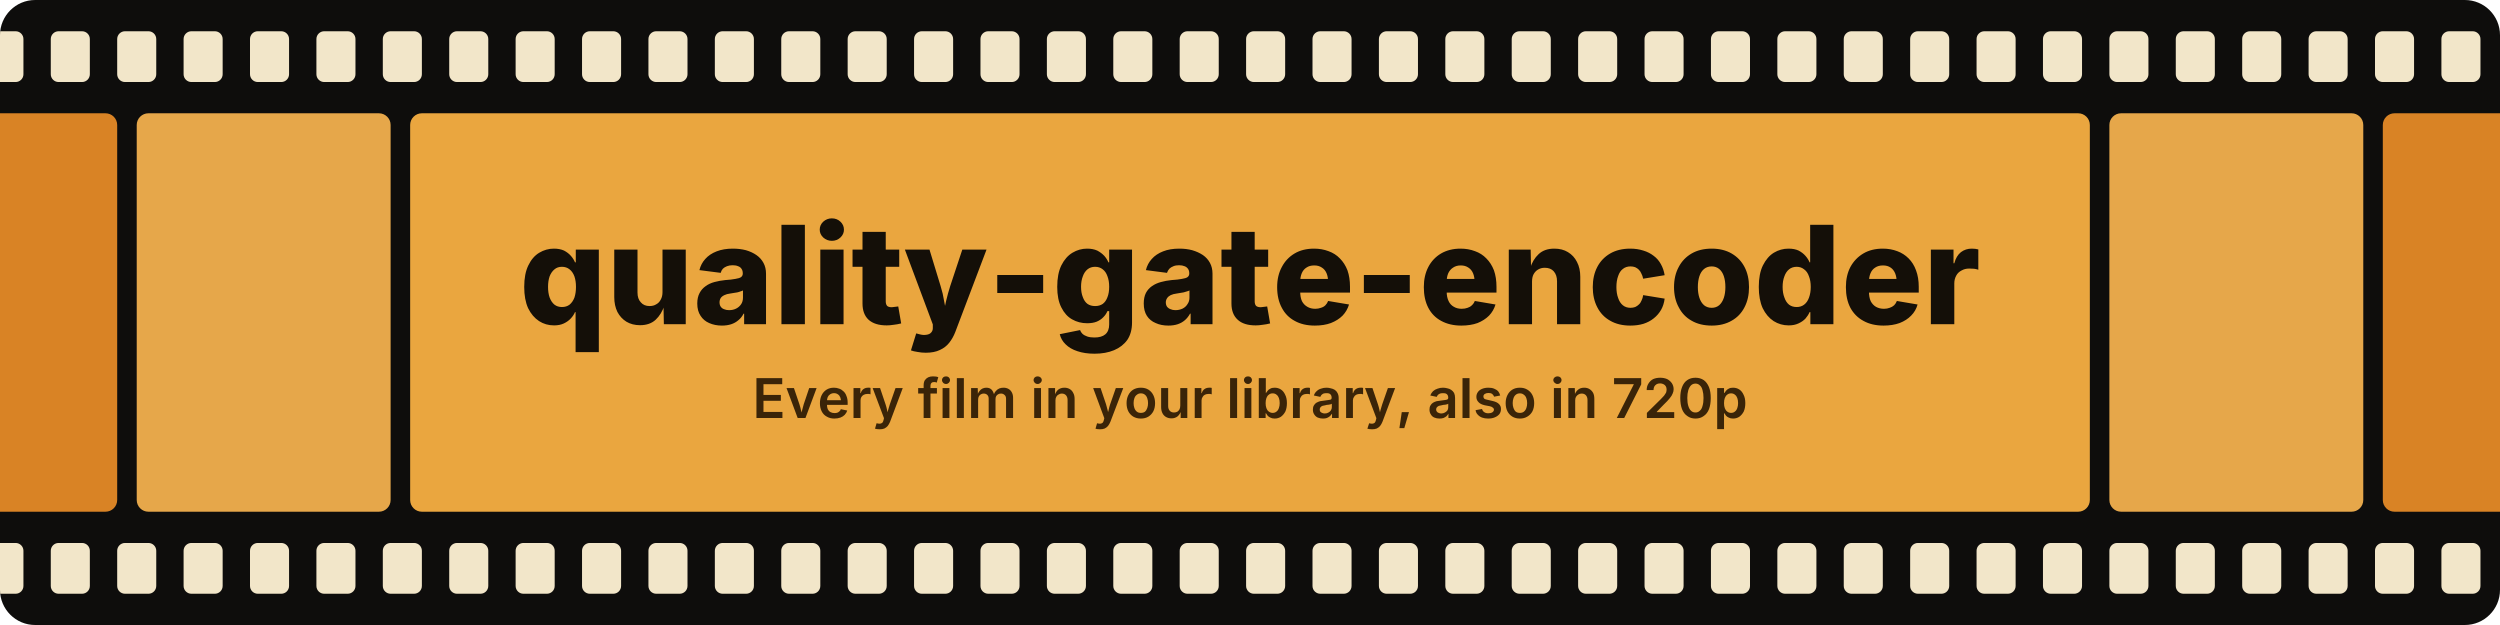
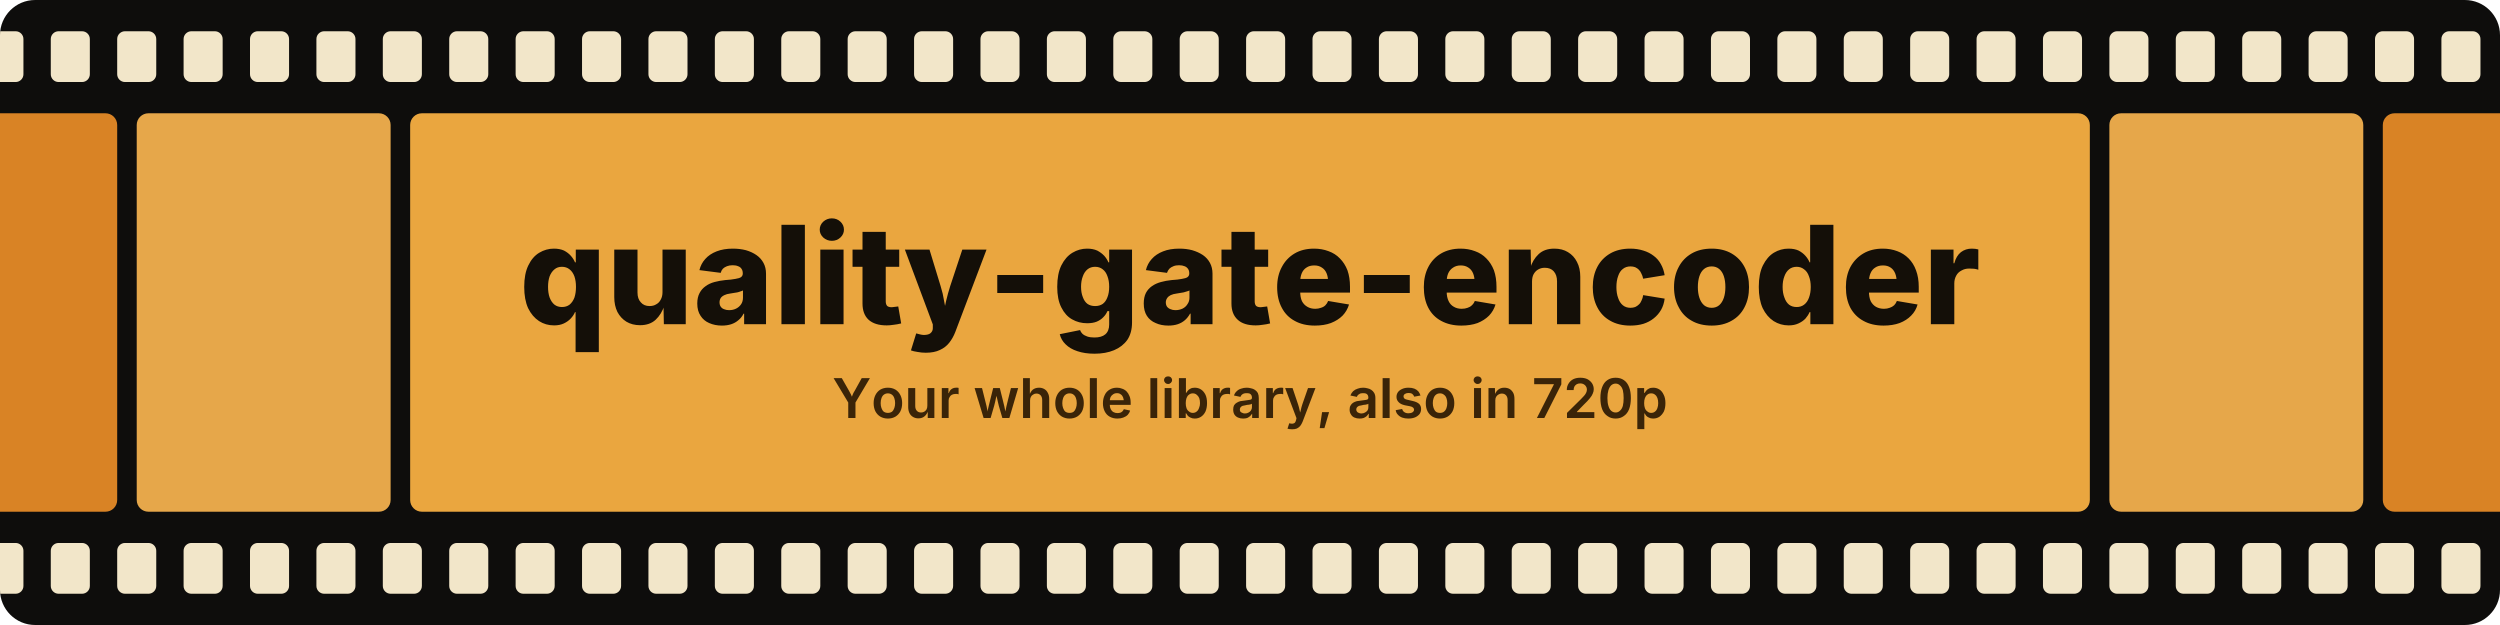
<svg xmlns="http://www.w3.org/2000/svg" viewBox="0 0 1280 320" width="1280" height="320" role="img">
  <clipPath id="r">
    <rect width="1280" height="320" rx="18" />
  </clipPath>
  <g clip-path="url(#r)">
    <rect width="1280" height="320" fill="#0e0d0c" />
    <rect x="-8" y="16" width="20" height="26" rx="4" fill="#f2e6c9" />
    <rect x="-8" y="278" width="20" height="26" rx="4" fill="#f2e6c9" />
    <rect x="26" y="16" width="20" height="26" rx="4" fill="#f2e6c9" />
    <rect x="26" y="278" width="20" height="26" rx="4" fill="#f2e6c9" />
    <rect x="60" y="16" width="20" height="26" rx="4" fill="#f2e6c9" />
    <rect x="60" y="278" width="20" height="26" rx="4" fill="#f2e6c9" />
    <rect x="94" y="16" width="20" height="26" rx="4" fill="#f2e6c9" />
    <rect x="94" y="278" width="20" height="26" rx="4" fill="#f2e6c9" />
    <rect x="128" y="16" width="20" height="26" rx="4" fill="#f2e6c9" />
    <rect x="128" y="278" width="20" height="26" rx="4" fill="#f2e6c9" />
    <rect x="162" y="16" width="20" height="26" rx="4" fill="#f2e6c9" />
    <rect x="162" y="278" width="20" height="26" rx="4" fill="#f2e6c9" />
    <rect x="196" y="16" width="20" height="26" rx="4" fill="#f2e6c9" />
    <rect x="196" y="278" width="20" height="26" rx="4" fill="#f2e6c9" />
    <rect x="230" y="16" width="20" height="26" rx="4" fill="#f2e6c9" />
    <rect x="230" y="278" width="20" height="26" rx="4" fill="#f2e6c9" />
    <rect x="264" y="16" width="20" height="26" rx="4" fill="#f2e6c9" />
    <rect x="264" y="278" width="20" height="26" rx="4" fill="#f2e6c9" />
    <rect x="298" y="16" width="20" height="26" rx="4" fill="#f2e6c9" />
    <rect x="298" y="278" width="20" height="26" rx="4" fill="#f2e6c9" />
    <rect x="332" y="16" width="20" height="26" rx="4" fill="#f2e6c9" />
    <rect x="332" y="278" width="20" height="26" rx="4" fill="#f2e6c9" />
    <rect x="366" y="16" width="20" height="26" rx="4" fill="#f2e6c9" />
    <rect x="366" y="278" width="20" height="26" rx="4" fill="#f2e6c9" />
    <rect x="400" y="16" width="20" height="26" rx="4" fill="#f2e6c9" />
    <rect x="400" y="278" width="20" height="26" rx="4" fill="#f2e6c9" />
    <rect x="434" y="16" width="20" height="26" rx="4" fill="#f2e6c9" />
    <rect x="434" y="278" width="20" height="26" rx="4" fill="#f2e6c9" />
    <rect x="468" y="16" width="20" height="26" rx="4" fill="#f2e6c9" />
    <rect x="468" y="278" width="20" height="26" rx="4" fill="#f2e6c9" />
    <rect x="502" y="16" width="20" height="26" rx="4" fill="#f2e6c9" />
    <rect x="502" y="278" width="20" height="26" rx="4" fill="#f2e6c9" />
    <rect x="536" y="16" width="20" height="26" rx="4" fill="#f2e6c9" />
    <rect x="536" y="278" width="20" height="26" rx="4" fill="#f2e6c9" />
    <rect x="570" y="16" width="20" height="26" rx="4" fill="#f2e6c9" />
    <rect x="570" y="278" width="20" height="26" rx="4" fill="#f2e6c9" />
    <rect x="604" y="16" width="20" height="26" rx="4" fill="#f2e6c9" />
    <rect x="604" y="278" width="20" height="26" rx="4" fill="#f2e6c9" />
    <rect x="638" y="16" width="20" height="26" rx="4" fill="#f2e6c9" />
    <rect x="638" y="278" width="20" height="26" rx="4" fill="#f2e6c9" />
    <rect x="672" y="16" width="20" height="26" rx="4" fill="#f2e6c9" />
    <rect x="672" y="278" width="20" height="26" rx="4" fill="#f2e6c9" />
    <rect x="706" y="16" width="20" height="26" rx="4" fill="#f2e6c9" />
    <rect x="706" y="278" width="20" height="26" rx="4" fill="#f2e6c9" />
    <rect x="740" y="16" width="20" height="26" rx="4" fill="#f2e6c9" />
    <rect x="740" y="278" width="20" height="26" rx="4" fill="#f2e6c9" />
    <rect x="774" y="16" width="20" height="26" rx="4" fill="#f2e6c9" />
    <rect x="774" y="278" width="20" height="26" rx="4" fill="#f2e6c9" />
    <rect x="808" y="16" width="20" height="26" rx="4" fill="#f2e6c9" />
    <rect x="808" y="278" width="20" height="26" rx="4" fill="#f2e6c9" />
    <rect x="842" y="16" width="20" height="26" rx="4" fill="#f2e6c9" />
    <rect x="842" y="278" width="20" height="26" rx="4" fill="#f2e6c9" />
    <rect x="876" y="16" width="20" height="26" rx="4" fill="#f2e6c9" />
    <rect x="876" y="278" width="20" height="26" rx="4" fill="#f2e6c9" />
    <rect x="910" y="16" width="20" height="26" rx="4" fill="#f2e6c9" />
    <rect x="910" y="278" width="20" height="26" rx="4" fill="#f2e6c9" />
    <rect x="944" y="16" width="20" height="26" rx="4" fill="#f2e6c9" />
    <rect x="944" y="278" width="20" height="26" rx="4" fill="#f2e6c9" />
    <rect x="978" y="16" width="20" height="26" rx="4" fill="#f2e6c9" />
    <rect x="978" y="278" width="20" height="26" rx="4" fill="#f2e6c9" />
    <rect x="1012" y="16" width="20" height="26" rx="4" fill="#f2e6c9" />
    <rect x="1012" y="278" width="20" height="26" rx="4" fill="#f2e6c9" />
    <rect x="1046" y="16" width="20" height="26" rx="4" fill="#f2e6c9" />
    <rect x="1046" y="278" width="20" height="26" rx="4" fill="#f2e6c9" />
    <rect x="1080" y="16" width="20" height="26" rx="4" fill="#f2e6c9" />
    <rect x="1080" y="278" width="20" height="26" rx="4" fill="#f2e6c9" />
    <rect x="1114" y="16" width="20" height="26" rx="4" fill="#f2e6c9" />
    <rect x="1114" y="278" width="20" height="26" rx="4" fill="#f2e6c9" />
    <rect x="1148" y="16" width="20" height="26" rx="4" fill="#f2e6c9" />
    <rect x="1148" y="278" width="20" height="26" rx="4" fill="#f2e6c9" />
    <rect x="1182" y="16" width="20" height="26" rx="4" fill="#f2e6c9" />
    <rect x="1182" y="278" width="20" height="26" rx="4" fill="#f2e6c9" />
    <rect x="1216" y="16" width="20" height="26" rx="4" fill="#f2e6c9" />
    <rect x="1216" y="278" width="20" height="26" rx="4" fill="#f2e6c9" />
    <rect x="1250" y="16" width="20" height="26" rx="4" fill="#f2e6c9" />
    <rect x="1250" y="278" width="20" height="26" rx="4" fill="#f2e6c9" />
    <rect x="1284" y="16" width="20" height="26" rx="4" fill="#f2e6c9" />
    <rect x="1284" y="278" width="20" height="26" rx="4" fill="#f2e6c9" />
    <rect x="-120" y="58" width="180" height="204" rx="6" fill="#d98325" />
    <rect x="70" y="58" width="130" height="204" rx="6" fill="#e6a74a" />
    <rect x="1080" y="58" width="130" height="204" rx="6" fill="#e6a74a" />
    <rect x="1220" y="58" width="180" height="204" rx="6" fill="#d98325" />
    <rect x="210" y="58" width="860" height="204" rx="6" fill="#eaa63f" />
    <path fill="#140f08" d="M306.6 180.3H294.7V159.8H294.4Q293.7 161.5 292.2 163.1Q290.8 164.6 288.7 165.6Q286.6 166.6 283.7 166.6Q279.4 166.6 276 164.4Q272.5 162.1 270.4 157.8Q268.4 153.4 268.4 146.9Q268.4 140.2 270.5 135.9Q272.6 131.5 276.1 129.4Q279.6 127.3 283.6 127.3Q286.6 127.3 288.8 128.3Q290.9 129.4 292.3 131Q293.7 132.6 294.4 134.3H294.8V127.8H306.6ZM287.7 157.2Q290 157.2 291.6 156Q293.2 154.7 294.1 152.4Q294.9 150 294.9 146.9Q294.9 143.8 294.1 141.5Q293.2 139.1 291.6 137.9Q290 136.6 287.7 136.6Q285.4 136.6 283.9 137.9Q282.3 139.2 281.4 141.5Q280.6 143.8 280.6 146.9Q280.6 150 281.4 152.3Q282.3 154.7 283.9 156Q285.5 157.2 287.7 157.2ZM327.7 166.5Q323.7 166.5 320.7 164.7Q317.8 162.9 316.1 159.7Q314.5 156.4 314.5 152.1V127.8H326.4V149.8Q326.4 153 328.1 154.8Q329.7 156.7 332.6 156.7Q334.6 156.7 336 155.8Q337.5 155 338.3 153.4Q339.2 151.8 339.2 149.6V127.8H351.1V166H339.9L339.7 156.3H340.2Q338.7 160.9 335.7 163.7Q332.7 166.5 327.7 166.5ZM369.6 166.7Q366 166.7 363.1 165.4Q360.3 164.2 358.7 161.7Q357 159.2 357 155.4Q357 152.2 358.2 150Q359.3 147.9 361.3 146.5Q363.2 145.1 365.8 144.4Q368.4 143.7 371.3 143.4Q374.5 143.2 376.5 142.8Q378.5 142.5 379.4 141.9Q380.3 141.2 380.3 140.1V139.9Q380.3 138.6 379.7 137.7Q379.1 136.7 377.9 136.3Q376.8 135.8 375.1 135.8Q373.5 135.8 372.2 136.3Q370.9 136.8 370.1 137.6Q369.3 138.5 369 139.7L358.1 138.3Q358.9 135 361.1 132.6Q363.3 130.1 366.9 128.7Q370.5 127.3 375.2 127.3Q378.8 127.3 381.9 128.1Q385 129 387.3 130.6Q389.6 132.2 390.9 134.6Q392.2 137 392.2 140.1V166H381V160.6H380.7Q379.7 162.6 378.1 163.9Q376.5 165.3 374.4 166Q372.3 166.7 369.6 166.7ZM373.3 158.8Q375.3 158.8 376.9 158Q378.5 157.2 379.5 155.7Q380.4 154.3 380.4 152.4V148.7Q379.9 149 379.1 149.2Q378.4 149.5 377.5 149.7Q376.5 149.9 375.6 150Q374.7 150.2 373.8 150.3Q372.1 150.5 370.9 151.1Q369.6 151.7 369 152.6Q368.4 153.6 368.4 154.8Q368.4 156.1 369 157Q369.6 157.9 370.7 158.3Q371.8 158.8 373.3 158.8ZM412.1 115.1V166H400.1V115.1ZM420 166V127.8H431.9V166ZM425.9 123.3Q423.4 123.3 421.5 121.6Q419.7 119.9 419.7 117.6Q419.7 115.2 421.5 113.5Q423.4 111.8 425.9 111.8Q428.5 111.8 430.3 113.5Q432.1 115.2 432.1 117.6Q432.1 119.9 430.3 121.6Q428.5 123.3 425.9 123.3ZM460.4 127.8V136.6H436.5V127.8ZM441.6 118.7H453.5V154.3Q453.5 155.8 454.2 156.6Q454.9 157.3 456.6 157.3Q457.2 157.3 458.3 157.1Q459.4 157 459.9 156.9L461.4 165.6Q459.4 166.1 457.5 166.3Q455.6 166.6 454 166.6Q447.9 166.6 444.7 163.7Q441.6 160.8 441.6 155.4ZM466.4 179.4 469.1 170.7 470.6 171.1Q472.7 171.7 474.3 171.4Q476 171.2 476.8 170.2Q477.7 169.2 477.6 167.7L477.6 166.1L463.3 127.8H475.9L481.6 146.5Q482.8 150.3 483.4 154.2Q484.1 158 485 162.5H482.6Q483.5 158 484.4 154.1Q485.3 150.3 486.5 146.5L492.7 127.8H505.1L489.1 170Q487.9 173.1 486 175.5Q484.1 177.9 481.2 179.2Q478.3 180.6 474 180.6Q471.8 180.6 469.8 180.2Q467.7 179.9 466.4 179.4ZM534.1 140.8V150H510.6V140.8ZM560.4 181.1Q555.4 181.1 551.6 179.8Q547.9 178.6 545.6 176.3Q543.3 174.1 542.6 171.1L553 169Q553.3 170 554.2 170.9Q555.2 171.8 556.7 172.3Q558.2 172.8 560.3 172.8Q564 172.8 565.9 171.2Q567.9 169.5 567.9 166.1V159.3H567Q566.3 161 564.9 162.4Q563.6 163.8 561.5 164.7Q559.5 165.5 556.6 165.5Q552.4 165.5 548.9 163.5Q545.5 161.6 543.4 157.4Q541.3 153.3 541.3 146.9Q541.3 140.2 543.4 135.9Q545.6 131.5 549.1 129.4Q552.6 127.3 556.6 127.3Q559.6 127.3 561.8 128.3Q563.9 129.4 565.4 131Q566.8 132.6 567.5 134.3H567.9V127.8H579.6V165.1Q579.6 170.4 577.2 174Q574.7 177.5 570.4 179.3Q566.1 181.1 560.4 181.1ZM560.7 156.7Q563 156.7 564.6 155.6Q566.2 154.4 567 152.2Q567.9 150 567.9 146.8Q567.9 143.7 567 141.4Q566.2 139.1 564.6 137.9Q563 136.6 560.7 136.6Q558.4 136.6 556.8 137.9Q555.2 139.2 554.4 141.5Q553.5 143.8 553.5 146.8Q553.5 149.9 554.4 152.1Q555.2 154.4 556.8 155.6Q558.4 156.7 560.7 156.7ZM598.2 166.7Q594.5 166.7 591.7 165.4Q588.8 164.2 587.2 161.7Q585.6 159.2 585.6 155.4Q585.6 152.2 586.7 150Q587.8 147.9 589.8 146.5Q591.8 145.1 594.4 144.4Q596.9 143.7 599.8 143.4Q603.1 143.2 605.1 142.8Q607.1 142.5 608 141.9Q608.9 141.2 608.9 140.1V139.9Q608.9 138.6 608.3 137.7Q607.6 136.7 606.5 136.3Q605.3 135.8 603.7 135.8Q602 135.8 600.8 136.3Q599.5 136.8 598.7 137.6Q597.9 138.5 597.5 139.7L586.7 138.3Q587.5 135 589.7 132.6Q591.9 130.1 595.5 128.7Q599 127.3 603.8 127.3Q607.4 127.3 610.4 128.1Q613.5 129 615.9 130.6Q618.2 132.2 619.5 134.6Q620.8 137 620.8 140.1V166H609.6V160.6H609.3Q608.2 162.6 606.7 163.9Q605.1 165.3 603 166Q600.9 166.7 598.2 166.7ZM601.8 158.8Q603.8 158.8 605.5 158Q607.1 157.2 608 155.7Q609 154.3 609 152.4V148.7Q608.5 149 607.7 149.2Q606.9 149.5 606 149.7Q605.1 149.9 604.2 150Q603.2 150.2 602.4 150.3Q600.7 150.5 599.4 151.1Q598.2 151.7 597.6 152.6Q596.9 153.6 596.9 154.8Q596.9 156.1 597.5 157Q598.2 157.9 599.3 158.3Q600.4 158.8 601.8 158.8ZM649.3 127.8V136.6H625.4V127.8ZM630.5 118.7H642.4V154.3Q642.4 155.8 643.1 156.6Q643.9 157.3 645.5 157.3Q646.1 157.3 647.2 157.1Q648.3 157 648.8 156.9L650.3 165.6Q648.3 166.1 646.4 166.3Q644.6 166.6 642.9 166.6Q636.8 166.6 633.7 163.7Q630.5 160.8 630.5 155.4ZM673.2 166.7Q667.2 166.7 662.9 164.3Q658.6 162 656.3 157.6Q653.9 153.2 653.9 147Q653.9 141.1 656.3 136.7Q658.6 132.3 662.8 129.8Q667 127.3 672.8 127.3Q676.8 127.3 680.2 128.6Q683.6 129.8 686 132.3Q688.5 134.8 689.9 138.4Q691.2 142.1 691.2 146.8V149.8H658.2V142.8H685.5L680 144.5Q680 141.8 679.2 139.9Q678.4 138 676.8 137Q675.2 135.9 672.9 135.9Q670.5 135.9 668.9 137Q667.3 138 666.5 139.9Q665.7 141.8 665.7 144.3V149.2Q665.7 152.2 666.6 154.2Q667.6 156.1 669.4 157.1Q671.1 158.1 673.4 158.1Q675 158.1 676.3 157.6Q677.7 157.2 678.6 156.3Q679.5 155.4 680 154.1L690.7 155.9Q689.7 159.2 687.4 161.6Q685 164 681.4 165.4Q677.9 166.7 673.2 166.7ZM721.8 140.8V150H698.3V140.8ZM748.2 166.7Q742.3 166.7 737.9 164.3Q733.6 162 731.3 157.6Q729 153.2 729 147Q729 141.1 731.3 136.7Q733.6 132.3 737.8 129.8Q742.1 127.3 747.8 127.3Q751.8 127.3 755.2 128.6Q758.6 129.8 761 132.3Q763.5 134.8 764.9 138.4Q766.2 142.1 766.2 146.8V149.8H733.2V142.8H760.6L755 144.5Q755 141.8 754.2 139.9Q753.4 138 751.8 137Q750.2 135.9 747.9 135.9Q745.6 135.9 744 137Q742.4 138 741.5 139.9Q740.7 141.8 740.7 144.3V149.2Q740.7 152.2 741.7 154.2Q742.6 156.1 744.4 157.1Q746.1 158.1 748.4 158.1Q750.1 158.1 751.4 157.6Q752.7 157.2 753.6 156.3Q754.6 155.4 755.1 154.1L765.7 155.9Q764.7 159.2 762.4 161.6Q760 164 756.5 165.4Q752.9 166.7 748.2 166.7ZM784.4 144.2V166H772.5V127.8H783.7L783.9 137.4H783.4Q784.8 132.9 787.8 130.1Q790.8 127.3 795.8 127.3Q799.9 127.3 802.8 129.1Q805.8 130.9 807.4 134.1Q809.1 137.3 809.1 141.7V166H797.2V144Q797.2 140.8 795.5 138.9Q793.9 137.1 790.9 137.1Q789 137.1 787.5 138Q786.1 138.8 785.2 140.4Q784.4 141.9 784.4 144.2ZM834.7 166.7Q828.7 166.7 824.4 164.2Q820.1 161.8 817.8 157.3Q815.5 152.9 815.5 147Q815.5 141.1 817.8 136.7Q820.1 132.3 824.4 129.8Q828.7 127.3 834.7 127.3Q838.3 127.3 841.4 128.3Q844.4 129.2 846.7 131Q849 132.7 850.4 135.3Q851.8 137.8 852.3 140.9L841.3 142.7Q841 141.2 840.4 140.1Q839.9 138.9 839.1 138.1Q838.3 137.3 837.2 136.8Q836.1 136.4 834.8 136.4Q832.5 136.4 830.9 137.7Q829.3 138.9 828.5 141.3Q827.6 143.7 827.6 147Q827.6 150.2 828.5 152.6Q829.3 155 830.9 156.3Q832.5 157.6 834.8 157.6Q836.1 157.6 837.2 157.2Q838.3 156.7 839.1 155.9Q840 155.1 840.5 153.8Q841.1 152.6 841.3 151.1L852.3 152.9Q851.9 156.1 850.5 158.6Q849 161.2 846.7 163Q844.5 164.8 841.4 165.8Q838.4 166.7 834.7 166.7ZM876.4 166.7Q870.4 166.7 866.1 164.2Q861.8 161.8 859.5 157.3Q857.1 152.9 857.1 147Q857.1 141.1 859.5 136.7Q861.8 132.3 866.1 129.8Q870.4 127.3 876.4 127.3Q882.3 127.3 886.6 129.8Q890.9 132.3 893.2 136.7Q895.5 141.1 895.5 147Q895.5 152.9 893.2 157.3Q890.9 161.8 886.6 164.2Q882.3 166.7 876.4 166.7ZM876.4 157.6Q878.6 157.6 880.2 156.3Q881.8 154.9 882.6 152.5Q883.4 150.1 883.4 147Q883.4 143.8 882.6 141.4Q881.8 139 880.2 137.7Q878.6 136.4 876.4 136.4Q874.1 136.4 872.5 137.7Q870.9 139 870.1 141.4Q869.3 143.8 869.3 147Q869.3 150.1 870.1 152.5Q870.9 154.9 872.5 156.3Q874.1 157.6 876.4 157.6ZM915.8 166.6Q911.6 166.6 908.1 164.4Q904.6 162.1 902.5 157.8Q900.5 153.4 900.5 146.9Q900.5 140.2 902.6 135.9Q904.8 131.5 908.2 129.4Q911.7 127.3 915.7 127.3Q918.8 127.3 920.9 128.3Q923 129.4 924.4 131Q925.8 132.6 926.5 134.3H926.8V115.1H938.7V166H926.9V159.8H926.5Q925.8 161.5 924.4 163.1Q923 164.6 920.8 165.6Q918.7 166.6 915.8 166.6ZM919.9 157.2Q922.1 157.2 923.7 156Q925.4 154.7 926.2 152.4Q927.1 150 927.1 146.9Q927.1 143.8 926.2 141.5Q925.4 139.1 923.7 137.9Q922.1 136.6 919.9 136.6Q917.6 136.6 916 137.9Q914.4 139.2 913.6 141.5Q912.7 143.8 912.7 146.9Q912.7 150 913.6 152.3Q914.4 154.7 916 156Q917.6 157.2 919.9 157.2ZM964.4 166.7Q958.4 166.7 954.1 164.3Q949.8 162 947.4 157.6Q945.1 153.2 945.1 147Q945.1 141.1 947.4 136.7Q949.8 132.3 954 129.8Q958.2 127.3 964 127.3Q968 127.3 971.4 128.6Q974.7 129.8 977.2 132.3Q979.7 134.8 981 138.4Q982.4 142.1 982.4 146.8V149.8H949.3V142.8H976.7L971.1 144.5Q971.1 141.8 970.3 139.9Q969.5 138 968 137Q966.4 135.9 964.1 135.9Q961.7 135.9 960.1 137Q958.5 138 957.7 139.9Q956.9 141.8 956.9 144.3V149.2Q956.9 152.2 957.8 154.2Q958.8 156.1 960.5 157.1Q962.3 158.1 964.6 158.1Q966.2 158.1 967.5 157.6Q968.8 157.2 969.8 156.3Q970.7 155.4 971.2 154.1L981.8 155.9Q980.9 159.2 978.5 161.6Q976.2 164 972.6 165.4Q969 166.7 964.4 166.7ZM988.6 166V127.8H1000.2V134.8H1000.6Q1001.6 131 1004 129.1Q1006.4 127.3 1009.5 127.3Q1010.4 127.3 1011.3 127.4Q1012.2 127.5 1012.9 127.7V138.1Q1012.1 137.8 1010.7 137.6Q1009.3 137.5 1008.2 137.5Q1006 137.5 1004.3 138.5Q1002.5 139.4 1001.6 141.1Q1000.6 142.9 1000.6 145.1V166Z" />
-     <path fill="#3a2408" d="M387.3 214V193.6H400.5V196.7H390.9V202.2H399.8V205.2H390.9V210.9H400.6V214ZM408.4 214 402.7 198.7H406.5L409.3 207Q409.8 208.5 410.1 210Q410.5 211.4 410.9 213H410Q410.4 211.4 410.7 210Q411.1 208.5 411.5 207L414.3 198.7H418.1L412.4 214ZM427.2 214.3Q424.9 214.3 423.3 213.3Q421.6 212.4 420.7 210.6Q419.8 208.8 419.8 206.5Q419.8 204.1 420.7 202.3Q421.6 200.5 423.2 199.5Q424.8 198.5 427 198.5Q428.4 198.5 429.7 199Q430.9 199.4 431.9 200.4Q432.9 201.3 433.4 202.8Q434 204.2 434 206.2V207.3H421.5V204.9H432.2L430.6 205.7Q430.6 204.4 430.2 203.4Q429.8 202.4 429 201.9Q428.2 201.3 427 201.3Q425.9 201.3 425 201.9Q424.2 202.4 423.8 203.3Q423.4 204.3 423.4 205.4V207.1Q423.4 208.5 423.8 209.5Q424.3 210.5 425.2 211Q426.1 211.5 427.3 211.5Q428.1 211.5 428.7 211.3Q429.3 211.1 429.8 210.6Q430.3 210.2 430.5 209.5L433.8 210.2Q433.4 211.4 432.5 212.4Q431.6 213.3 430.3 213.8Q428.9 214.3 427.2 214.3ZM437 214V198.7H440.5V201.3H440.7Q441.1 199.9 442.1 199.2Q443.1 198.5 444.4 198.5Q444.7 198.5 445.1 198.5Q445.5 198.6 445.7 198.6V201.9Q445.5 201.8 445 201.7Q444.5 201.7 444.1 201.7Q443.1 201.7 442.3 202.1Q441.5 202.5 441 203.3Q440.6 204 440.6 205V214ZM448 219.5 448.8 216.7 449.3 216.8Q450.1 217 450.7 216.9Q451.3 216.8 451.8 216.4Q452.2 215.9 452.4 215L452.6 214.1L446.8 198.7H450.6L453.4 207Q453.9 208.5 454.2 210Q454.5 211.4 454.9 213H454Q454.3 211.4 454.7 210Q455.1 208.5 455.6 207L458.5 198.7H462.2L455.7 216Q455.2 217.2 454.5 218.1Q453.8 218.9 452.8 219.4Q451.8 219.8 450.4 219.8Q449.6 219.8 449 219.7Q448.4 219.6 448 219.5ZM479.7 198.7V201.5H470.1V198.7ZM472.9 214V197.3Q472.9 195.7 473.5 194.7Q474.2 193.7 475.2 193.2Q476.3 192.7 477.6 192.7Q478.6 192.7 479.3 192.8Q480 193 480.4 193.1L479.6 195.9Q479.4 195.8 479.1 195.7Q478.7 195.6 478.3 195.6Q477.3 195.6 476.9 196.1Q476.4 196.6 476.4 197.5V214ZM482.6 214V198.7H486.1V214ZM484.4 196.6Q483.5 196.6 482.9 196Q482.3 195.4 482.3 194.6Q482.3 193.8 482.9 193.2Q483.5 192.7 484.4 192.7Q485.2 192.7 485.8 193.2Q486.4 193.8 486.4 194.6Q486.4 195.4 485.8 196Q485.2 196.6 484.4 196.6ZM493.5 193.6V214H489.9V193.6ZM497.2 214V198.7H500.6L500.7 202.4H500.4Q500.8 201 501.5 200.2Q502.2 199.3 503.1 198.9Q504 198.5 505 198.5Q506.7 198.5 507.7 199.5Q508.7 200.6 509.1 202.6H508.7Q509 201.2 509.8 200.3Q510.5 199.4 511.6 198.9Q512.6 198.5 513.8 198.5Q515.2 198.5 516.3 199.1Q517.4 199.7 518 200.8Q518.7 202 518.7 203.7V214H515.1V204.2Q515.1 202.8 514.3 202.2Q513.6 201.5 512.5 201.5Q511.6 201.5 511 201.9Q510.4 202.2 510 202.9Q509.7 203.5 509.7 204.4V214H506.2V204.1Q506.2 202.9 505.5 202.2Q504.8 201.5 503.6 201.5Q502.9 201.5 502.2 201.9Q501.6 202.2 501.2 202.9Q500.8 203.6 500.8 204.6V214ZM529.5 214V198.7H533V214ZM531.3 196.6Q530.4 196.6 529.8 196Q529.2 195.4 529.2 194.6Q529.2 193.8 529.8 193.2Q530.4 192.7 531.3 192.7Q532.1 192.7 532.7 193.2Q533.4 193.8 533.4 194.6Q533.4 195.4 532.7 196Q532.1 196.6 531.3 196.6ZM540.4 205V214H536.8V198.7H540.2L540.2 202.5H540Q540.6 200.5 541.8 199.5Q543.1 198.5 545 198.5Q546.5 198.5 547.7 199.2Q548.9 199.9 549.5 201.2Q550.2 202.4 550.2 204.3V214H546.6V204.8Q546.6 203.3 545.8 202.4Q545 201.5 543.6 201.5Q542.7 201.5 542 202Q541.2 202.4 540.8 203.2Q540.4 203.9 540.4 205ZM560.9 219.5 561.7 216.7 562.1 216.8Q562.9 217 563.5 216.9Q564.2 216.8 564.6 216.4Q565 215.9 565.2 215L565.4 214.1L559.7 198.7H563.5L566.3 207Q566.7 208.5 567.1 210Q567.4 211.4 567.8 213H566.8Q567.2 211.4 567.6 210Q567.9 208.5 568.4 207L571.3 198.7H575.1L568.5 216Q568 217.2 567.3 218.1Q566.6 218.9 565.6 219.4Q564.6 219.8 563.2 219.8Q562.5 219.8 561.8 219.7Q561.2 219.6 560.9 219.5ZM584.1 214.3Q581.9 214.3 580.2 213.3Q578.6 212.3 577.7 210.6Q576.8 208.8 576.8 206.4Q576.8 204.1 577.7 202.3Q578.6 200.5 580.2 199.5Q581.9 198.5 584.1 198.5Q586.4 198.5 588 199.5Q589.6 200.5 590.5 202.3Q591.4 204.1 591.4 206.4Q591.4 208.8 590.5 210.6Q589.6 212.3 588 213.3Q586.4 214.3 584.1 214.3ZM584.1 211.4Q585.4 211.4 586.2 210.8Q587 210.1 587.4 208.9Q587.8 207.8 587.8 206.4Q587.8 205 587.4 203.9Q587 202.7 586.2 202.1Q585.4 201.4 584.1 201.4Q582.9 201.4 582.1 202.1Q581.2 202.7 580.8 203.9Q580.4 205 580.4 206.4Q580.4 207.8 580.8 208.9Q581.2 210.1 582.1 210.8Q582.9 211.4 584.1 211.4ZM599.8 214.2Q598.2 214.2 597 213.5Q595.8 212.8 595.2 211.6Q594.5 210.3 594.5 208.4V198.7H598.1V207.9Q598.1 209.4 598.9 210.3Q599.7 211.2 601.1 211.2Q602 211.2 602.8 210.8Q603.5 210.3 603.9 209.6Q604.3 208.8 604.3 207.7V198.7H607.9V214H604.5L604.5 210.2H604.8Q604.1 212.2 602.9 213.2Q601.6 214.2 599.8 214.2ZM611.7 214V198.7H615.1V201.3H615.3Q615.7 199.9 616.7 199.2Q617.7 198.5 619.1 198.5Q619.4 198.5 619.7 198.5Q620.1 198.6 620.4 198.6V201.9Q620.1 201.8 619.6 201.7Q619.2 201.7 618.7 201.7Q617.7 201.7 616.9 202.1Q616.1 202.5 615.7 203.3Q615.2 204 615.2 205V214ZM633.4 193.6V214H629.8V193.6ZM637.2 214V198.7H640.7V214ZM639 196.6Q638.1 196.6 637.5 196Q636.9 195.4 636.9 194.6Q636.9 193.8 637.5 193.2Q638.1 192.7 639 192.7Q639.8 192.7 640.4 193.2Q641 193.8 641 194.6Q641 195.4 640.4 196Q639.8 196.6 639 196.6ZM652.6 214.3Q651.3 214.3 650.4 213.8Q649.5 213.4 649 212.8Q648.5 212.1 648.2 211.6H648V214H644.5V193.6H648.1V201.2H648.2Q648.5 200.7 649 200.1Q649.5 199.4 650.4 199Q651.2 198.5 652.6 198.5Q654.4 198.5 655.8 199.4Q657.2 200.3 658 202.1Q658.9 203.8 658.9 206.4Q658.9 208.9 658.1 210.7Q657.2 212.4 655.8 213.4Q654.4 214.3 652.6 214.3ZM651.6 211.4Q652.8 211.4 653.6 210.7Q654.4 210.1 654.8 208.9Q655.2 207.8 655.2 206.4Q655.2 204.9 654.8 203.8Q654.4 202.7 653.6 202.1Q652.8 201.4 651.6 201.4Q650.4 201.4 649.6 202.1Q648.8 202.7 648.4 203.8Q648 204.9 648 206.4Q648 207.9 648.4 209Q648.8 210.1 649.6 210.7Q650.5 211.4 651.6 211.4ZM662 214V198.7H665.4V201.3H665.6Q666 199.9 667 199.2Q668 198.5 669.4 198.5Q669.7 198.5 670 198.5Q670.4 198.6 670.7 198.6V201.9Q670.4 201.8 669.9 201.7Q669.5 201.7 669 201.7Q668 201.7 667.2 202.1Q666.4 202.5 666 203.3Q665.5 204 665.5 205V214ZM677.4 214.3Q675.9 214.3 674.7 213.8Q673.6 213.3 672.9 212.2Q672.2 211.2 672.2 209.7Q672.2 208.4 672.7 207.6Q673.2 206.7 674 206.2Q674.9 205.7 675.9 205.4Q677 205.2 678.1 205.1Q679.4 204.9 680.2 204.8Q681.1 204.7 681.5 204.5Q681.8 204.2 681.8 203.7V203.6Q681.8 202.9 681.5 202.3Q681.2 201.8 680.6 201.5Q680.1 201.3 679.2 201.3Q678.3 201.3 677.6 201.5Q677 201.8 676.6 202.2Q676.2 202.7 676 203.2L672.7 202.5Q673.1 201.2 674.1 200.3Q675 199.4 676.3 199Q677.6 198.5 679.2 198.5Q680.2 198.5 681.3 198.8Q682.4 199 683.4 199.6Q684.3 200.2 684.8 201.2Q685.4 202.3 685.4 203.8V214H682V211.9H681.9Q681.5 212.5 680.9 213.1Q680.3 213.6 679.4 214Q678.6 214.3 677.4 214.3ZM678.3 211.7Q679.4 211.7 680.2 211.2Q681 210.8 681.4 210.1Q681.9 209.4 681.9 208.5V206.7Q681.7 206.9 681.3 207Q680.9 207.1 680.3 207.2Q679.8 207.3 679.3 207.3Q678.8 207.4 678.5 207.5Q677.7 207.6 677.1 207.8Q676.4 208.1 676.1 208.5Q675.7 209 675.7 209.7Q675.7 210.3 676 210.8Q676.4 211.2 676.9 211.4Q677.5 211.7 678.3 211.7ZM689.2 214V198.7H692.6V201.3H692.8Q693.2 199.9 694.2 199.2Q695.2 198.5 696.6 198.5Q696.9 198.5 697.2 198.5Q697.6 198.6 697.9 198.6V201.9Q697.6 201.8 697.1 201.7Q696.6 201.7 696.2 201.7Q695.2 201.7 694.4 202.1Q693.6 202.5 693.2 203.3Q692.7 204 692.7 205V214ZM700.1 219.5 701 216.7 701.4 216.8Q702.2 217 702.8 216.9Q703.5 216.8 703.9 216.4Q704.3 215.9 704.5 215L704.7 214.1L698.9 198.7H702.7L705.5 207Q706 208.5 706.3 210Q706.6 211.4 707 213H706.1Q706.5 211.4 706.8 210Q707.2 208.5 707.7 207L710.6 198.7H714.3L707.8 216Q707.3 217.2 706.6 218.1Q705.9 218.9 704.9 219.4Q703.9 219.8 702.5 219.8Q701.8 219.8 701.1 219.7Q700.5 219.6 700.1 219.5ZM716.5 219.2 717.7 211H721.4L719 219.2ZM737 214.3Q735.6 214.3 734.4 213.8Q733.2 213.3 732.6 212.2Q731.9 211.2 731.9 209.7Q731.9 208.4 732.4 207.6Q732.9 206.7 733.7 206.2Q734.5 205.7 735.6 205.4Q736.6 205.2 737.7 205.1Q739.1 204.9 739.9 204.8Q740.7 204.7 741.1 204.5Q741.5 204.2 741.5 203.7V203.6Q741.5 202.9 741.2 202.3Q740.9 201.8 740.3 201.5Q739.7 201.3 738.8 201.3Q737.9 201.3 737.3 201.5Q736.6 201.8 736.2 202.2Q735.8 202.7 735.6 203.2L732.3 202.5Q732.8 201.2 733.7 200.3Q734.7 199.4 736 199Q737.3 198.5 738.8 198.5Q739.9 198.5 741 198.8Q742.1 199 743 199.6Q743.9 200.2 744.5 201.2Q745 202.3 745 203.8V214H741.6V211.9H741.5Q741.2 212.5 740.6 213.1Q740 213.6 739.1 214Q738.2 214.3 737 214.3ZM737.9 211.7Q739 211.7 739.8 211.2Q740.6 210.8 741.1 210.1Q741.5 209.4 741.5 208.5V206.7Q741.3 206.9 740.9 207Q740.5 207.1 740 207.2Q739.5 207.3 739 207.3Q738.5 207.4 738.1 207.5Q737.3 207.6 736.7 207.8Q736.1 208.1 735.7 208.5Q735.3 209 735.3 209.7Q735.3 210.3 735.7 210.8Q736 211.2 736.6 211.4Q737.2 211.7 737.9 211.7ZM752.4 193.6V214H748.8V193.6ZM761.9 214.3Q760.2 214.3 758.8 213.8Q757.5 213.3 756.6 212.3Q755.7 211.4 755.5 210L758.8 209.4Q759.1 210.5 759.9 211Q760.7 211.6 762 211.6Q763.3 211.6 764.1 211.1Q764.9 210.5 764.9 209.8Q764.9 209.1 764.3 208.7Q763.8 208.2 762.8 208L760.2 207.5Q758 207 757 205.9Q755.9 204.8 755.9 203.2Q755.9 201.8 756.7 200.7Q757.4 199.7 758.8 199.1Q760.2 198.5 762.1 198.5Q763.8 198.5 765 199Q766.3 199.5 767.1 200.4Q767.8 201.3 768.1 202.5L765 203.1Q764.7 202.3 764 201.7Q763.3 201.2 762.1 201.2Q761 201.2 760.2 201.7Q759.5 202.2 759.5 203Q759.5 203.6 759.9 204.1Q760.4 204.5 761.6 204.7L764.2 205.3Q766.4 205.8 767.4 206.8Q768.5 207.8 768.5 209.4Q768.5 210.9 767.7 212Q766.8 213.1 765.3 213.7Q763.9 214.3 761.9 214.3ZM778.2 214.3Q775.9 214.3 774.3 213.3Q772.7 212.3 771.8 210.6Q770.9 208.8 770.9 206.4Q770.9 204.1 771.8 202.3Q772.7 200.5 774.3 199.5Q775.9 198.5 778.2 198.5Q780.4 198.5 782 199.5Q783.7 200.5 784.6 202.3Q785.5 204.1 785.5 206.4Q785.5 208.8 784.6 210.6Q783.7 212.3 782 213.3Q780.4 214.3 778.2 214.3ZM778.2 211.4Q779.4 211.4 780.2 210.8Q781.1 210.1 781.5 208.9Q781.9 207.8 781.9 206.4Q781.9 205 781.5 203.9Q781.1 202.7 780.2 202.1Q779.4 201.4 778.2 201.4Q776.9 201.4 776.1 202.1Q775.3 202.7 774.9 203.9Q774.5 205 774.5 206.4Q774.5 207.8 774.9 208.9Q775.3 210.1 776.1 210.8Q776.9 211.4 778.2 211.4ZM795.6 214V198.7H799.2V214ZM797.4 196.6Q796.6 196.6 796 196Q795.3 195.4 795.3 194.6Q795.3 193.8 796 193.2Q796.6 192.7 797.4 192.7Q798.3 192.7 798.9 193.2Q799.5 193.8 799.5 194.6Q799.5 195.4 798.9 196Q798.3 196.6 797.4 196.6ZM806.5 205V214H803V198.7H806.3L806.4 202.5H806.1Q806.7 200.5 808 199.5Q809.2 198.5 811.1 198.5Q812.7 198.5 813.8 199.2Q815 199.9 815.7 201.2Q816.3 202.4 816.3 204.3V214H812.8V204.8Q812.8 203.3 812 202.4Q811.2 201.5 809.8 201.5Q808.8 201.5 808.1 202Q807.4 202.4 806.9 203.2Q806.5 203.9 806.5 205ZM827.8 214 836.5 196.8V196.7H826.4V193.6H840.3V196.8L831.6 214ZM843.2 214V211.4L850.3 204.4Q851.3 203.4 852 202.6Q852.6 201.8 853 201.1Q853.3 200.3 853.3 199.4Q853.3 198.5 852.9 197.8Q852.5 197.1 851.7 196.7Q850.9 196.3 850 196.3Q848.9 196.3 848.2 196.7Q847.4 197.2 847 197.9Q846.6 198.7 846.6 199.7H843.1Q843.1 197.8 844 196.4Q844.9 194.9 846.4 194.1Q848 193.4 850 193.4Q852 193.4 853.6 194.1Q855.1 194.9 856 196.2Q856.9 197.6 856.9 199.3Q856.9 200.4 856.4 201.5Q856 202.6 854.9 203.9Q853.8 205.3 851.8 207.2L848.3 210.8V211H857.2V214ZM868.1 214.3Q865.6 214.3 863.9 213Q862.1 211.8 861.2 209.5Q860.3 207.1 860.3 203.8Q860.3 200.5 861.2 198.2Q862.1 195.8 863.9 194.6Q865.6 193.4 868.1 193.4Q870.5 193.4 872.3 194.6Q874 195.8 875 198.2Q875.9 200.5 875.9 203.8Q875.9 207.1 875 209.5Q874.1 211.8 872.3 213Q870.6 214.3 868.1 214.3ZM868.1 211.2Q869.4 211.2 870.3 210.3Q871.3 209.5 871.7 207.8Q872.2 206.2 872.2 203.8Q872.2 201.5 871.7 199.8Q871.3 198.1 870.3 197.3Q869.4 196.4 868.1 196.4Q866.7 196.4 865.8 197.3Q864.9 198.2 864.4 199.8Q863.9 201.5 863.9 203.8Q863.9 206.2 864.4 207.8Q864.9 209.5 865.8 210.3Q866.7 211.2 868.1 211.2ZM879.2 219.7V198.7H882.7V201.2H882.9Q883.2 200.7 883.7 200.1Q884.2 199.4 885.1 199Q885.9 198.5 887.3 198.5Q889.1 198.5 890.5 199.4Q891.9 200.3 892.7 202.1Q893.6 203.8 893.6 206.4Q893.6 208.9 892.8 210.7Q891.9 212.4 890.5 213.4Q889.1 214.3 887.3 214.3Q886 214.3 885.1 213.8Q884.2 213.4 883.7 212.8Q883.2 212.1 882.9 211.6H882.7V219.7ZM886.3 211.4Q887.5 211.4 888.3 210.7Q889.1 210.1 889.5 208.9Q889.9 207.8 889.9 206.4Q889.9 204.9 889.5 203.8Q889.1 202.7 888.3 202.1Q887.5 201.4 886.3 201.4Q885.1 201.4 884.3 202.1Q883.5 202.7 883.1 203.8Q882.7 204.9 882.7 206.4Q882.7 207.9 883.1 209Q883.5 210.1 884.3 210.7Q885.2 211.4 886.3 211.4Z" />
+     <path fill="#3a2408" d="M434.3 214V206.1L426.8 193.6H431L434.7 200.1Q435.3 201.1 435.7 202Q436.2 203 436.6 204.4H435.7Q436.2 203 436.6 202Q437 201 437.6 200.1L441.2 193.6H445.4L438 206.1V214ZM454.6 214.3Q452.4 214.3 450.7 213.3Q449.1 212.3 448.2 210.6Q447.3 208.8 447.3 206.4Q447.3 204.1 448.2 202.3Q449.1 200.5 450.7 199.5Q452.4 198.5 454.6 198.5Q456.8 198.5 458.5 199.5Q460.1 200.5 461 202.3Q461.9 204.1 461.9 206.4Q461.9 208.8 461 210.6Q460.1 212.3 458.5 213.3Q456.8 214.3 454.6 214.3ZM454.6 211.4Q455.8 211.4 456.7 210.8Q457.5 210.1 457.9 208.9Q458.3 207.8 458.3 206.4Q458.3 205 457.9 203.9Q457.5 202.7 456.7 202.1Q455.8 201.4 454.6 201.4Q453.4 201.4 452.5 202.1Q451.7 202.7 451.3 203.9Q450.9 205 450.9 206.4Q450.9 207.8 451.3 208.9Q451.7 210.1 452.5 210.8Q453.4 211.4 454.6 211.4ZM470.2 214.2Q468.7 214.2 467.5 213.5Q466.3 212.8 465.7 211.6Q465 210.3 465 208.4V198.7H468.6V207.9Q468.6 209.4 469.4 210.3Q470.2 211.2 471.6 211.2Q472.5 211.2 473.2 210.8Q474 210.3 474.4 209.6Q474.8 208.8 474.8 207.7V198.7H478.4V214H475L475 210.2H475.2Q474.6 212.2 473.3 213.2Q472.1 214.2 470.2 214.2ZM482.2 214V198.7H485.6V201.3H485.8Q486.2 199.9 487.2 199.2Q488.2 198.5 489.5 198.5Q489.8 198.5 490.2 198.5Q490.6 198.6 490.8 198.6V201.9Q490.6 201.8 490.1 201.7Q489.6 201.7 489.2 201.7Q488.2 201.7 487.4 202.1Q486.6 202.5 486.2 203.3Q485.7 204 485.7 205V214ZM503.6 214 499 198.7H502.8L504.3 204.7Q504.6 206.2 505.1 207.9Q505.5 209.7 505.8 211.9H505.4Q505.7 209.8 506.2 208Q506.6 206.2 507 204.7L508.5 198.7H511.9L513.4 204.7Q513.8 206.2 514.2 208Q514.6 209.7 515 211.9H514.5Q514.9 209.7 515.3 208Q515.7 206.2 516.1 204.7L517.6 198.7H521.3L516.8 214H513.2L511.4 207.8Q511.1 206.8 510.9 205.7Q510.6 204.7 510.4 203.5Q510.1 202.4 509.9 201.4H510.5Q510.3 202.4 510 203.5Q509.8 204.7 509.5 205.8Q509.3 206.8 509 207.8L507.2 214ZM527.4 205V214H523.8V193.6H527.3V202.5H527Q527.6 200.5 528.8 199.5Q530.1 198.5 532 198.5Q533.5 198.5 534.7 199.2Q535.9 199.9 536.5 201.2Q537.2 202.4 537.2 204.3V214H533.6V204.8Q533.6 203.3 532.8 202.4Q532 201.5 530.6 201.5Q529.7 201.5 529 202Q528.2 202.4 527.8 203.2Q527.4 203.9 527.4 205ZM547.6 214.3Q545.4 214.3 543.7 213.3Q542.1 212.3 541.2 210.6Q540.3 208.8 540.3 206.4Q540.3 204.1 541.2 202.3Q542.1 200.5 543.7 199.5Q545.4 198.5 547.6 198.5Q549.8 198.5 551.5 199.5Q553.1 200.5 554 202.3Q554.9 204.1 554.9 206.4Q554.9 208.8 554 210.6Q553.1 212.3 551.5 213.3Q549.8 214.3 547.6 214.3ZM547.6 211.4Q548.9 211.4 549.7 210.8Q550.5 210.1 550.9 208.9Q551.3 207.8 551.3 206.4Q551.3 205 550.9 203.9Q550.5 202.7 549.7 202.1Q548.9 201.4 547.6 201.4Q546.4 201.4 545.5 202.1Q544.7 202.7 544.3 203.9Q543.9 205 543.9 206.4Q543.9 207.8 544.3 208.9Q544.7 210.1 545.5 210.8Q546.4 211.4 547.6 211.4ZM561.6 193.6V214H558V193.6ZM572.1 214.3Q569.8 214.3 568.1 213.3Q566.5 212.4 565.6 210.6Q564.7 208.8 564.7 206.5Q564.7 204.1 565.6 202.3Q566.4 200.5 568.1 199.5Q569.7 198.5 571.9 198.5Q573.3 198.5 574.5 199Q575.8 199.4 576.8 200.4Q577.7 201.3 578.3 202.8Q578.9 204.2 578.9 206.2V207.3H566.4V204.9H577.1L575.4 205.7Q575.4 204.4 575 203.4Q574.6 202.4 573.8 201.9Q573.1 201.3 571.9 201.3Q570.7 201.3 569.9 201.9Q569.1 202.4 568.6 203.3Q568.2 204.3 568.2 205.4V207.1Q568.2 208.5 568.7 209.5Q569.2 210.5 570.1 211Q571 211.5 572.1 211.5Q572.9 211.5 573.6 211.3Q574.2 211.1 574.7 210.6Q575.1 210.2 575.4 209.5L578.6 210.2Q578.3 211.4 577.4 212.4Q576.5 213.3 575.1 213.8Q573.8 214.3 572.1 214.3ZM592.5 193.6V214H589V193.6ZM596.3 214V198.7H599.8V214ZM598.1 196.6Q597.2 196.6 596.6 196Q596 195.4 596 194.6Q596 193.8 596.6 193.2Q597.2 192.7 598.1 192.7Q598.9 192.7 599.5 193.2Q600.1 193.8 600.1 194.6Q600.1 195.4 599.5 196Q598.9 196.6 598.1 196.6ZM611.7 214.3Q610.4 214.3 609.5 213.8Q608.6 213.4 608.1 212.8Q607.6 212.1 607.3 211.6H607.1V214H603.6V193.6H607.2V201.2H607.3Q607.6 200.7 608.1 200.1Q608.6 199.4 609.5 199Q610.3 198.5 611.7 198.5Q613.5 198.5 614.9 199.4Q616.3 200.3 617.2 202.1Q618 203.8 618 206.4Q618 208.9 617.2 210.7Q616.4 212.4 614.9 213.4Q613.5 214.3 611.7 214.3ZM610.7 211.4Q611.9 211.4 612.7 210.7Q613.5 210.1 613.9 208.9Q614.4 207.8 614.4 206.4Q614.4 204.9 614 203.8Q613.5 202.7 612.7 202.1Q611.9 201.4 610.7 201.4Q609.6 201.4 608.7 202.1Q607.9 202.7 607.5 203.8Q607.1 204.9 607.1 206.4Q607.1 207.9 607.5 209Q607.9 210.1 608.8 210.7Q609.6 211.4 610.7 211.4ZM621.1 214V198.7H624.5V201.3H624.7Q625.1 199.9 626.1 199.2Q627.2 198.5 628.5 198.5Q628.8 198.5 629.1 198.5Q629.5 198.6 629.8 198.6V201.9Q629.6 201.8 629.1 201.7Q628.6 201.7 628.1 201.7Q627.1 201.7 626.3 202.1Q625.5 202.5 625.1 203.3Q624.6 204 624.6 205V214ZM636.5 214.3Q635 214.3 633.9 213.8Q632.7 213.3 632 212.2Q631.4 211.2 631.4 209.7Q631.4 208.4 631.8 207.6Q632.3 206.7 633.2 206.2Q634 205.7 635 205.4Q636.1 205.2 637.2 205.1Q638.5 204.9 639.3 204.8Q640.2 204.7 640.6 204.5Q641 204.2 641 203.7V203.6Q641 202.9 640.7 202.3Q640.4 201.8 639.8 201.5Q639.2 201.3 638.3 201.3Q637.4 201.3 636.8 201.5Q636.1 201.8 635.7 202.2Q635.3 202.7 635.1 203.2L631.8 202.5Q632.2 201.2 633.2 200.3Q634.1 199.4 635.4 199Q636.8 198.5 638.3 198.5Q639.4 198.5 640.5 198.8Q641.6 199 642.5 199.6Q643.4 200.2 644 201.2Q644.5 202.3 644.5 203.8V214H641.1V211.9H641Q640.6 212.5 640 213.1Q639.4 213.6 638.6 214Q637.7 214.3 636.5 214.3ZM637.4 211.7Q638.5 211.7 639.3 211.2Q640.1 210.8 640.5 210.1Q641 209.4 641 208.5V206.7Q640.8 206.9 640.4 207Q640 207.1 639.5 207.2Q638.9 207.3 638.5 207.3Q638 207.4 637.6 207.5Q636.8 207.6 636.2 207.8Q635.5 208.1 635.2 208.5Q634.8 209 634.8 209.7Q634.8 210.3 635.1 210.8Q635.5 211.2 636.1 211.4Q636.6 211.7 637.4 211.7ZM648.3 214V198.7H651.7V201.3H651.9Q652.3 199.9 653.3 199.2Q654.4 198.5 655.7 198.5Q656 198.5 656.3 198.5Q656.7 198.6 657 198.6V201.9Q656.7 201.8 656.3 201.7Q655.8 201.7 655.3 201.7Q654.3 201.7 653.5 202.1Q652.7 202.5 652.3 203.3Q651.8 204 651.8 205V214ZM659.2 219.5 660.1 216.7 660.5 216.8Q661.3 217 661.9 216.9Q662.6 216.8 663 216.4Q663.4 215.9 663.6 215L663.8 214.1L658 198.7H661.8L664.6 207Q665.1 208.5 665.4 210Q665.8 211.4 666.1 213H665.2Q665.6 211.4 666 210Q666.3 208.5 666.8 207L669.7 198.7H673.5L666.9 216Q666.4 217.2 665.7 218.1Q665 218.9 664 219.4Q663 219.8 661.6 219.8Q660.9 219.8 660.2 219.7Q659.6 219.6 659.2 219.5ZM675.7 219.2 676.9 211H680.5L678.1 219.2ZM696.1 214.3Q694.7 214.3 693.5 213.8Q692.3 213.3 691.7 212.2Q691 211.2 691 209.7Q691 208.4 691.5 207.6Q692 206.7 692.8 206.2Q693.6 205.7 694.7 205.4Q695.7 205.2 696.8 205.1Q698.2 204.9 699 204.8Q699.8 204.7 700.2 204.5Q700.6 204.2 700.6 203.7V203.6Q700.6 202.9 700.3 202.3Q700 201.8 699.4 201.5Q698.8 201.3 697.9 201.3Q697.1 201.3 696.4 201.5Q695.8 201.8 695.3 202.2Q694.9 202.7 694.7 203.2L691.4 202.5Q691.9 201.2 692.8 200.3Q693.8 199.4 695.1 199Q696.4 198.5 697.9 198.5Q699 198.5 700.1 198.8Q701.2 199 702.1 199.6Q703 200.2 703.6 201.2Q704.2 202.3 704.2 203.8V214H700.8V211.9H700.6Q700.3 212.5 699.7 213.1Q699.1 213.6 698.2 214Q697.3 214.3 696.1 214.3ZM697 211.7Q698.1 211.7 698.9 211.2Q699.7 210.8 700.2 210.1Q700.6 209.4 700.6 208.5V206.7Q700.5 206.9 700 207Q699.6 207.1 699.1 207.2Q698.6 207.3 698.1 207.3Q697.6 207.4 697.3 207.5Q696.5 207.6 695.8 207.8Q695.2 208.1 694.8 208.5Q694.4 209 694.4 209.7Q694.4 210.3 694.8 210.8Q695.1 211.2 695.7 211.4Q696.3 211.7 697 211.7ZM711.5 193.6V214H707.9V193.6ZM721 214.3Q719.3 214.3 717.9 213.8Q716.6 213.3 715.7 212.3Q714.8 211.4 714.6 210L717.9 209.4Q718.2 210.5 719 211Q719.8 211.6 721.1 211.6Q722.4 211.6 723.2 211.1Q724 210.5 724 209.8Q724 209.1 723.5 208.7Q723 208.2 721.9 208L719.3 207.5Q717.1 207 716.1 205.9Q715 204.8 715 203.2Q715 201.8 715.8 200.7Q716.6 199.7 718 199.1Q719.3 198.5 721.2 198.5Q722.9 198.5 724.2 199Q725.4 199.5 726.2 200.4Q726.9 201.3 727.3 202.5L724.1 203.1Q723.8 202.3 723.1 201.7Q722.4 201.2 721.2 201.2Q720.1 201.2 719.3 201.7Q718.6 202.2 718.6 203Q718.6 203.6 719.1 204.1Q719.6 204.5 720.7 204.7L723.3 205.3Q725.5 205.8 726.6 206.8Q727.6 207.8 727.6 209.4Q727.6 210.9 726.8 212Q725.9 213.1 724.5 213.7Q723 214.3 721 214.3ZM737.3 214.3Q735.1 214.3 733.4 213.3Q731.8 212.3 730.9 210.6Q730 208.8 730 206.4Q730 204.1 730.9 202.3Q731.8 200.5 733.4 199.5Q735.1 198.5 737.3 198.5Q739.5 198.5 741.2 199.5Q742.8 200.5 743.7 202.3Q744.6 204.1 744.6 206.4Q744.6 208.8 743.7 210.6Q742.8 212.3 741.2 213.3Q739.5 214.3 737.3 214.3ZM737.3 211.4Q738.5 211.4 739.3 210.8Q740.2 210.1 740.6 208.9Q741 207.8 741 206.4Q741 205 740.6 203.9Q740.2 202.7 739.3 202.1Q738.5 201.4 737.3 201.4Q736 201.4 735.2 202.1Q734.4 202.7 734 203.9Q733.6 205 733.6 206.4Q733.6 207.8 734 208.9Q734.4 210.1 735.2 210.8Q736 211.4 737.3 211.4ZM754.7 214V198.7H758.3V214ZM756.5 196.6Q755.7 196.6 755.1 196Q754.5 195.4 754.5 194.6Q754.5 193.8 755.1 193.2Q755.7 192.7 756.5 192.7Q757.4 192.7 758 193.2Q758.6 193.8 758.6 194.6Q758.6 195.4 758 196Q757.4 196.6 756.5 196.6ZM765.6 205V214H762.1V198.7H765.4L765.5 202.5H765.2Q765.8 200.5 767.1 199.5Q768.3 198.5 770.2 198.5Q771.8 198.5 773 199.2Q774.1 199.9 774.8 201.2Q775.4 202.4 775.4 204.3V214H771.9V204.8Q771.9 203.3 771.1 202.4Q770.3 201.5 768.9 201.5Q768 201.5 767.2 202Q766.5 202.4 766 203.2Q765.6 203.9 765.6 205ZM786.9 214 795.6 196.8V196.7H785.5V193.6H799.4V196.8L790.7 214ZM802.3 214V211.4L809.4 204.4Q810.4 203.4 811.1 202.6Q811.8 201.8 812.1 201.1Q812.5 200.3 812.5 199.4Q812.5 198.5 812 197.8Q811.6 197.1 810.8 196.7Q810.1 196.3 809.1 196.3Q808.1 196.3 807.3 196.7Q806.5 197.2 806.1 197.9Q805.7 198.7 805.7 199.7H802.2Q802.2 197.8 803.1 196.4Q804 194.9 805.6 194.1Q807.1 193.4 809.1 193.4Q811.2 193.4 812.7 194.1Q814.2 194.9 815.1 196.2Q816 197.6 816 199.3Q816 200.4 815.5 201.5Q815.1 202.6 814 203.9Q812.9 205.3 810.9 207.2L807.4 210.8V211H816.3V214ZM827.2 214.3Q824.7 214.3 823 213Q821.2 211.8 820.3 209.5Q819.4 207.1 819.4 203.8Q819.4 200.5 820.3 198.2Q821.2 195.8 823 194.6Q824.7 193.4 827.2 193.4Q829.7 193.4 831.4 194.6Q833.2 195.8 834.1 198.2Q835 200.5 835 203.8Q835 207.1 834.1 209.5Q833.2 211.8 831.4 213Q829.7 214.3 827.2 214.3ZM827.2 211.2Q828.5 211.2 829.4 210.3Q830.4 209.5 830.9 207.8Q831.3 206.2 831.3 203.8Q831.3 201.5 830.9 199.8Q830.4 198.1 829.4 197.3Q828.5 196.4 827.2 196.4Q825.9 196.4 824.9 197.3Q824 198.2 823.5 199.8Q823 201.5 823 203.8Q823 206.2 823.5 207.8Q824 209.5 824.9 210.3Q825.9 211.2 827.2 211.2ZM838.3 219.7V198.7H841.8V201.2H842Q842.3 200.7 842.8 200.1Q843.3 199.4 844.2 199Q845 198.5 846.4 198.5Q848.2 198.5 849.6 199.4Q851 200.3 851.8 202.1Q852.7 203.8 852.7 206.4Q852.7 208.9 851.9 210.7Q851 212.4 849.6 213.4Q848.2 214.3 846.4 214.3Q845.1 214.3 844.2 213.8Q843.3 213.4 842.8 212.8Q842.3 212.1 842 211.6H841.9V219.7ZM845.4 211.4Q846.6 211.4 847.4 210.7Q848.2 210.1 848.6 208.9Q849 207.8 849 206.4Q849 204.9 848.6 203.8Q848.2 202.7 847.4 202.1Q846.6 201.4 845.4 201.4Q844.2 201.4 843.4 202.1Q842.6 202.7 842.2 203.8Q841.8 204.9 841.8 206.4Q841.8 207.9 842.2 209Q842.6 210.1 843.5 210.7Q844.3 211.4 845.4 211.4Z" />
  </g>
</svg>
